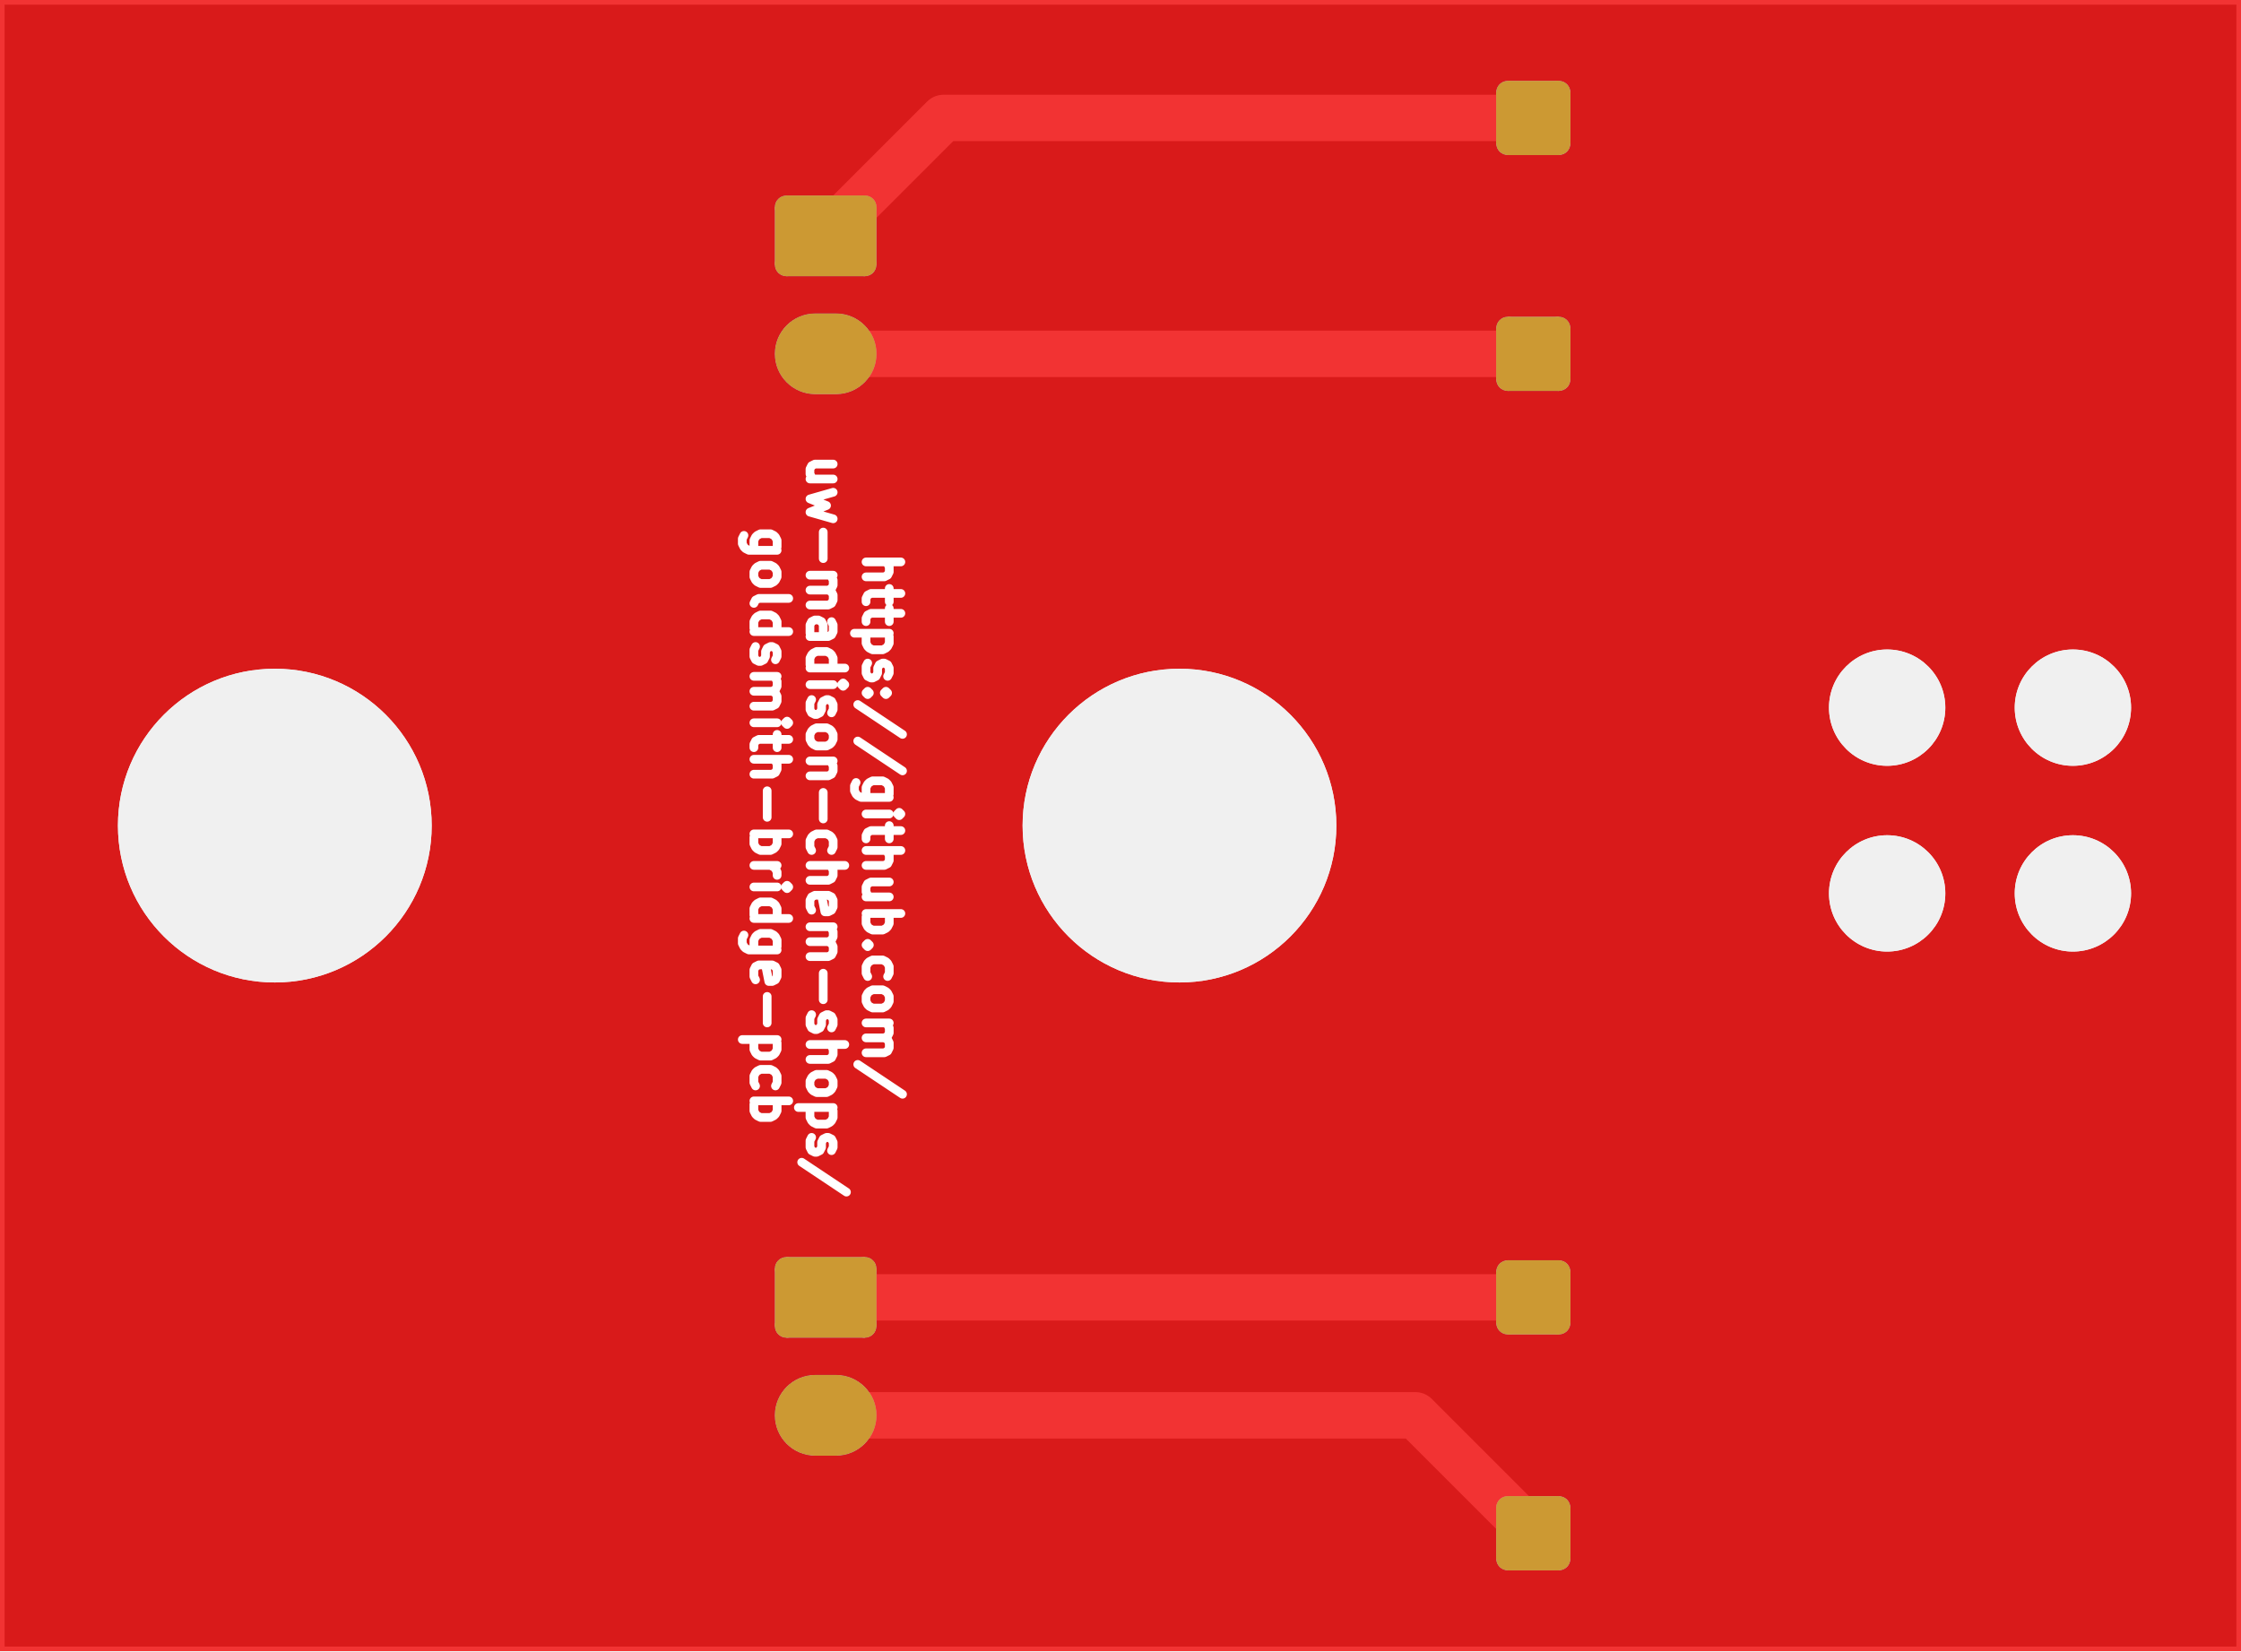
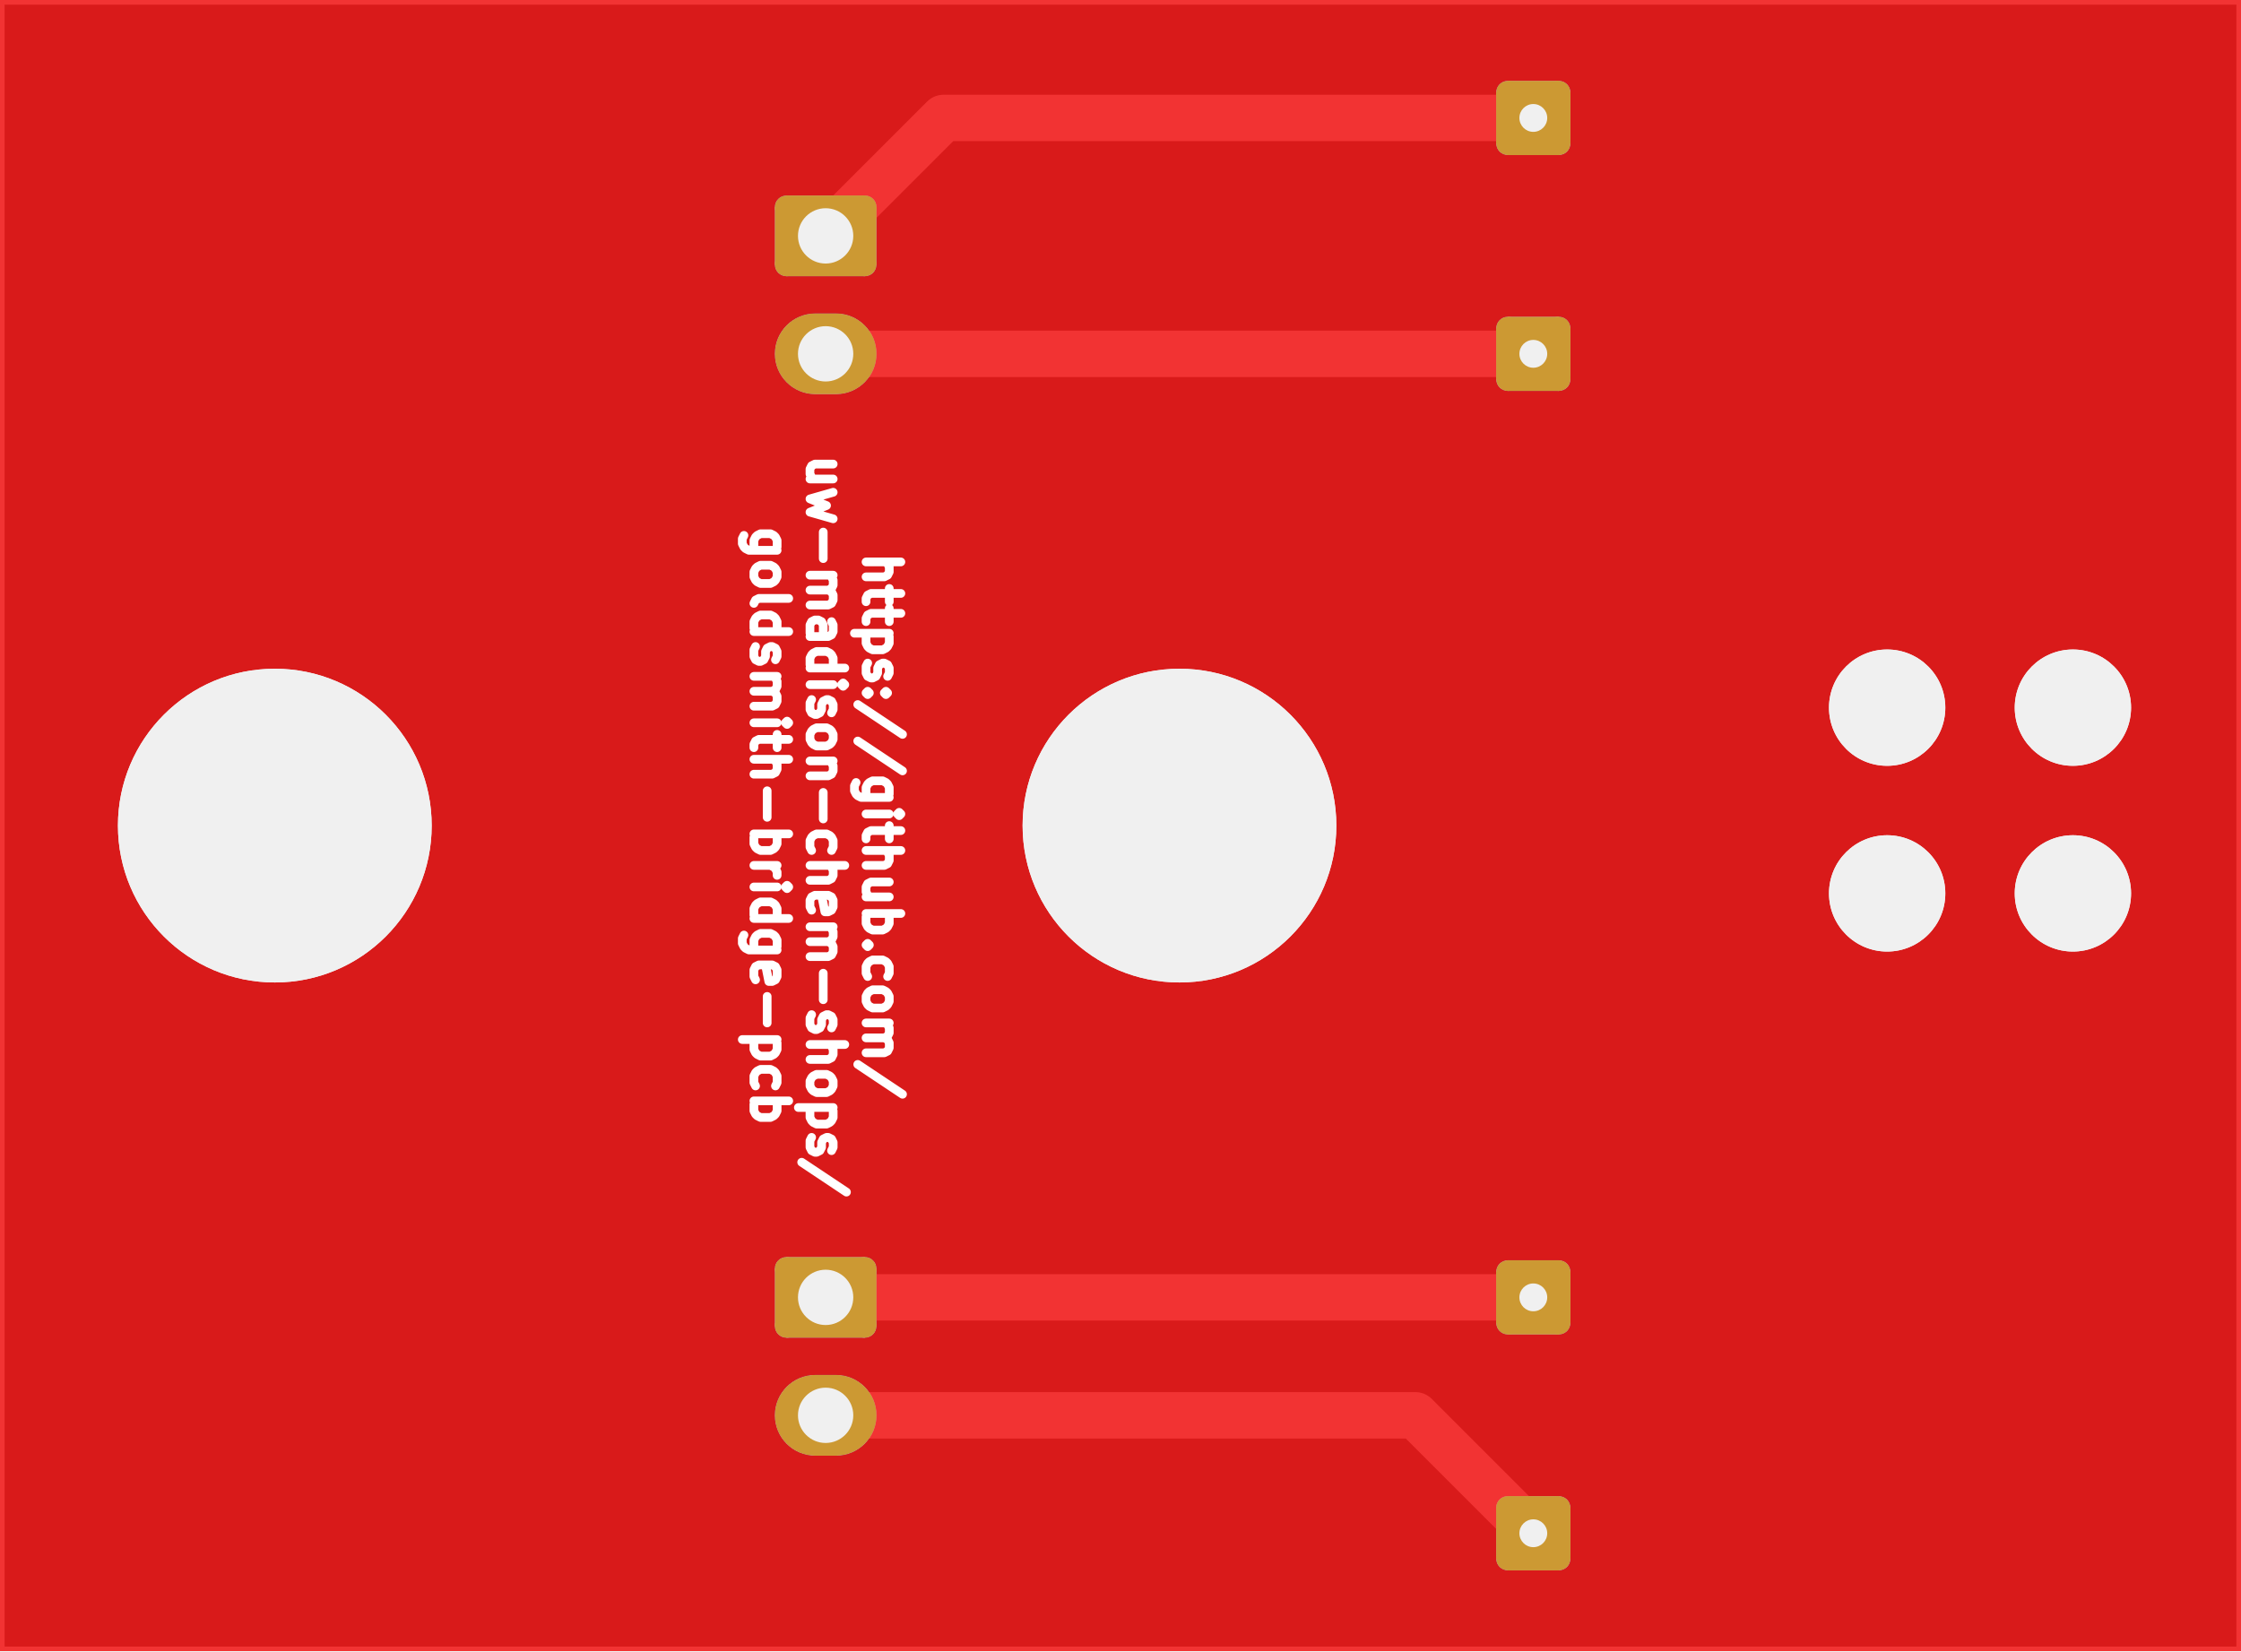
- <svg xmlns="http://www.w3.org/2000/svg" xmlns:xlink="http://www.w3.org/1999/xlink" version="1.1" stroke-linecap="round" stroke-linejoin="round" stroke-width="0" fill-rule="evenodd" clip-rule="evenodd" id="krPhTHJdP06Z_bottom" viewBox="96520 -78740 48260 35560" width="48.26mm" height="35.56mm">
+ <svg xmlns="http://www.w3.org/2000/svg" xmlns:xlink="http://www.w3.org/1999/xlink" version="1.1" stroke-linecap="round" stroke-linejoin="round" stroke-width="0" fill-rule="evenodd" clip-rule="evenodd" id="jpopY6qo-KyX_bottom" viewBox="96520 -78740 48260 35560" width="48.26mm" height="35.56mm">
  <defs>
-     <style>.krPhTHJdP06Z_fr4 {color: #666666;}
- .krPhTHJdP06Z_cu {color: #cccccc;}
- .krPhTHJdP06Z_cf {color: #cc9933;}
- .krPhTHJdP06Z_sm {color: #ff0000; opacity: 0.75;}
- .krPhTHJdP06Z_ss {color: #ffffff;}
- .krPhTHJdP06Z_sp {color: #999999;}
- .krPhTHJdP06Z_out {color: #000000;}</style>
-     <g id="JTS-LpU_KA-X_pad-11">
+     <style>.jpopY6qo-KyX_fr4 {color: #666666;}
+ .jpopY6qo-KyX_cu {color: #cccccc;}
+ .jpopY6qo-KyX_cf {color: #cc9933;}
+ .jpopY6qo-KyX_sm {color: #ff0000; opacity: 0.75;}
+ .jpopY6qo-KyX_ss {color: #ffffff;}
+ .jpopY6qo-KyX_sp {color: #999999;}
+ .jpopY6qo-KyX_out {color: #000000;}</style>
+     <g id="m3W8SH8_fms__pad-11">
      <polygon points="-550,-550 550,-550 550,550 -550,550" />
      <circle cx="-550" cy="-550" r="250" />
      <circle cx="550" cy="-550" r="250" />
      <circle cx="550" cy="550" r="250" />
      <circle cx="-550" cy="550" r="250" />
      <polygon points="-550,-800 550,-800 550,-300 -550,-300" />
      <polygon points="800,-550 800,550 300,550 300,-550" />
      <polygon points="550,300 -550,300 -550,800 550,800" />
      <polygon points="-300,550 -300,-550 -800,-550 -800,550" />
    </g>
-     <g id="JTS-LpU_KA-X_pad-12">
+     <g id="m3W8SH8_fms__pad-12">
      <polygon points="-845,620 -845,-620 845,-620 845,620" />
      <circle cx="-845" cy="620" r="250" />
      <circle cx="-845" cy="-620" r="250" />
      <circle cx="845" cy="-620" r="250" />
      <circle cx="845" cy="620" r="250" />
      <polygon points="-595,620 -595,-620 -1095,-620 -1095,620" />
      <polygon points="-845,-870 845,-870 845,-370 -845,-370" />
      <polygon points="1095,-620 1095,620 595,620 595,-620" />
      <polygon points="845,370 -845,370 -845,870 845,870" />
    </g>
-     <rect x="-1095" y="-870" width="2190" height="1740" rx="870" ry="870" id="JTS-LpU_KA-X_pad-13" />
-     <g id="U1qd0jJJRZLq_pad-10">
+     <rect x="-1095" y="-870" width="2190" height="1740" rx="870" ry="870" id="m3W8SH8_fms__pad-13" />
+     <g id="WYn3-8DPLtjv_pad-10">
      <polygon points="-550,-550 550,-550 550,550 -550,550" />
      <circle cx="-550" cy="-550" r="250" />
      <circle cx="550" cy="-550" r="250" />
      <circle cx="550" cy="550" r="250" />
      <circle cx="-550" cy="550" r="250" />
      <polygon points="-550,-800 550,-800 550,-300 -550,-300" />
      <polygon points="800,-550 800,550 300,550 300,-550" />
      <polygon points="550,300 -550,300 -550,800 550,800" />
      <polygon points="-300,550 -300,-550 -800,-550 -800,550" />
    </g>
-     <g id="U1qd0jJJRZLq_pad-11">
+     <g id="WYn3-8DPLtjv_pad-11">
      <polygon points="-845,620 -845,-620 845,-620 845,620" />
      <circle cx="-845" cy="620" r="250" />
      <circle cx="-845" cy="-620" r="250" />
      <circle cx="845" cy="-620" r="250" />
      <circle cx="845" cy="620" r="250" />
      <polygon points="-595,620 -595,-620 -1095,-620 -1095,620" />
      <polygon points="-845,-870 845,-870 845,-370 -845,-370" />
      <polygon points="1095,-620 1095,620 595,620 595,-620" />
      <polygon points="845,370 -845,370 -845,870 845,870" />
    </g>
-     <rect x="-1095" y="-870" width="2190" height="1740" rx="870" ry="870" id="U1qd0jJJRZLq_pad-12" />
-     <g id="krPhTHJdP06Z_bottom_copper">
+     <rect x="-1095" y="-870" width="2190" height="1740" rx="870" ry="870" id="WYn3-8DPLtjv_pad-12" />
+     <circle cx="0" cy="0" r="11.8" id="OLJ2xQpF1JBF_pad-1" />
+     <circle cx="0" cy="0" r="23.45" id="OLJ2xQpF1JBF_pad-2" />
+     <g id="jpopY6qo-KyX_bottom_copper">
      <path d="M 96520 -43180 144780 -43180 144780 -78740 96520 -78740 96520 -43180" fill="none" stroke-width="200" />
-       <use xlink:href="#JTS-LpU_KA-X_pad-11" x="111760" y="-50800" />
-       <use xlink:href="#JTS-LpU_KA-X_pad-11" x="111760" y="-76200" />
-       <use xlink:href="#JTS-LpU_KA-X_pad-11" x="111760" y="-71120" />
-       <use xlink:href="#JTS-LpU_KA-X_pad-12" x="127000" y="-71120" />
-       <use xlink:href="#JTS-LpU_KA-X_pad-13" x="127000" y="-73660" />
-       <use xlink:href="#JTS-LpU_KA-X_pad-12" x="127000" y="-48260" />
-       <use xlink:href="#JTS-LpU_KA-X_pad-13" x="127000" y="-50800" />
-       <use xlink:href="#JTS-LpU_KA-X_pad-11" x="111760" y="-45720" />
+       <use xlink:href="#m3W8SH8_fms__pad-11" x="111760" y="-50800" />
+       <use xlink:href="#m3W8SH8_fms__pad-11" x="111760" y="-76200" />
+       <use xlink:href="#m3W8SH8_fms__pad-11" x="111760" y="-71120" />
+       <use xlink:href="#m3W8SH8_fms__pad-12" x="127000" y="-71120" />
+       <use xlink:href="#m3W8SH8_fms__pad-13" x="127000" y="-73660" />
+       <use xlink:href="#m3W8SH8_fms__pad-12" x="127000" y="-48260" />
+       <use xlink:href="#m3W8SH8_fms__pad-13" x="127000" y="-50800" />
+       <use xlink:href="#m3W8SH8_fms__pad-11" x="111760" y="-45720" />
      <path d="M 111760 -45720 124460 -45720 127000 -48260 M 111760 -50800 127000 -50800 M 111760 -71120 127000 -71120 M 111760 -76200 114300 -73660 127000 -73660" fill="none" stroke-width="1000" />
    </g>
-     <g id="krPhTHJdP06Z_bottom_soldermask">
-       <use xlink:href="#U1qd0jJJRZLq_pad-10" x="111760" y="-50800" />
-       <use xlink:href="#U1qd0jJJRZLq_pad-10" x="111760" y="-76200" />
-       <use xlink:href="#U1qd0jJJRZLq_pad-10" x="111760" y="-71120" />
-       <use xlink:href="#U1qd0jJJRZLq_pad-11" x="127000" y="-71120" />
-       <use xlink:href="#U1qd0jJJRZLq_pad-12" x="127000" y="-73660" />
-       <use xlink:href="#U1qd0jJJRZLq_pad-11" x="127000" y="-48260" />
-       <use xlink:href="#U1qd0jJJRZLq_pad-12" x="127000" y="-50800" />
-       <use xlink:href="#U1qd0jJJRZLq_pad-10" x="111760" y="-45720" />
+     <g id="jpopY6qo-KyX_bottom_soldermask">
+       <use xlink:href="#WYn3-8DPLtjv_pad-10" x="111760" y="-50800" />
+       <use xlink:href="#WYn3-8DPLtjv_pad-10" x="111760" y="-76200" />
+       <use xlink:href="#WYn3-8DPLtjv_pad-10" x="111760" y="-71120" />
+       <use xlink:href="#WYn3-8DPLtjv_pad-11" x="127000" y="-71120" />
+       <use xlink:href="#WYn3-8DPLtjv_pad-12" x="127000" y="-73660" />
+       <use xlink:href="#WYn3-8DPLtjv_pad-11" x="127000" y="-48260" />
+       <use xlink:href="#WYn3-8DPLtjv_pad-12" x="127000" y="-50800" />
+       <use xlink:href="#WYn3-8DPLtjv_pad-10" x="111760" y="-45720" />
    </g>
-     <g id="krPhTHJdP06Z_bottom_silkscreen">
+     <g id="jpopY6qo-KyX_bottom_silkscreen">
      <path d="M 126129.714 -55281.431 125379.714 -55281.431 M 126129.714 -55602.86 125736.857 -55602.86 125665.428 -55567.145 125629.714 -55495.717 125629.714 -55388.574 125665.428 -55317.145 125701.142 -55281.431 M 125629.714 -55852.859 125629.714 -56138.573 M 125379.714 -55960.002 126022.571 -55960.002 126094 -55995.716 126129.714 -56067.145 126129.714 -56138.573 M 125629.714 -56281.43 125629.714 -56567.144 M 125379.714 -56388.573 126022.571 -56388.573 126094 -56424.287 126129.714 -56495.716 126129.714 -56567.144 M 125629.714 -56817.144 126379.714 -56817.144 M 125665.428 -56817.144 125629.714 -56888.573 125629.714 -57031.43 125665.428 -57102.858 125701.142 -57138.573 125772.571 -57174.287 125986.857 -57174.287 126058.285 -57138.573 126094 -57102.858 126129.714 -57031.43 126129.714 -56888.573 126094 -56817.144 M 126094 -57460.001 126129.714 -57531.429 126129.714 -57674.286 126094 -57745.715 126022.571 -57781.429 125986.857 -57781.429 125915.428 -57745.715 125879.714 -57674.286 125879.714 -57567.144 125844 -57495.715 125772.571 -57460.001 125736.857 -57460.001 125665.428 -57495.715 125629.714 -57567.144 125629.714 -57674.286 125665.428 -57745.715 M 126058.285 -58102.858 126094 -58138.572 126129.714 -58102.858 126094 -58067.144 126058.285 -58102.858 126129.714 -58102.858 M 125665.428 -58102.858 125701.142 -58138.572 125736.857 -58102.858 125701.142 -58067.144 125665.428 -58102.858 125736.857 -58102.858 M 125344 -58995.715 126308.285 -58352.858 M 125344 -59781.429 126308.285 -59138.572 M 125629.714 -60352.858 126236.857 -60352.858 126308.285 -60317.143 126344 -60281.429 126379.714 -60210 126379.714 -60102.858 126344 -60031.429 M 126094 -60352.858 126129.714 -60281.429 126129.714 -60138.572 126094 -60067.143 126058.285 -60031.429 125986.857 -59995.715 125772.571 -59995.715 125701.142 -60031.429 125665.428 -60067.143 125629.714 -60138.572 125629.714 -60281.429 125665.428 -60352.858 M 126129.714 -60710 125629.714 -60710 M 125379.714 -60710 125415.428 -60674.286 125451.142 -60710 125415.428 -60745.714 125379.714 -60710 125451.142 -60710 M 125629.714 -60960 125629.714 -61245.714 M 125379.714 -61067.143 126022.571 -61067.143 126094 -61102.857 126129.714 -61174.286 126129.714 -61245.714 M 126129.714 -61495.714 125379.714 -61495.714 M 126129.714 -61817.143 125736.857 -61817.143 125665.428 -61781.428 125629.714 -61710 125629.714 -61602.857 125665.428 -61531.428 125701.142 -61495.714 M 125629.714 -62495.714 126129.714 -62495.714 M 125629.714 -62174.285 126022.571 -62174.285 126094 -62209.999 126129.714 -62281.428 126129.714 -62388.571 126094 -62459.999 126058.285 -62495.714 M 126129.714 -62852.856 125379.714 -62852.856 M 125665.428 -62852.856 125629.714 -62924.285 125629.714 -63067.142 125665.428 -63138.57 125701.142 -63174.285 125772.571 -63209.999 125986.857 -63209.999 126058.285 -63174.285 126094 -63138.57 126129.714 -63067.142 126129.714 -62924.285 126094 -62852.856 M 126058.285 -63531.427 126094 -63567.141 126129.714 -63531.427 126094 -63495.713 126058.285 -63531.427 126129.714 -63531.427 M 126094 -64209.999 126129.714 -64138.57 126129.714 -63995.713 126094 -63924.284 126058.285 -63888.57 125986.857 -63852.856 125772.571 -63852.856 125701.142 -63888.57 125665.428 -63924.284 125629.714 -63995.713 125629.714 -64138.57 125665.428 -64209.999 M 126129.714 -64638.57 126094 -64567.141 126058.285 -64531.427 125986.857 -64495.713 125772.571 -64495.713 125701.142 -64531.427 125665.428 -64567.141 125629.714 -64638.57 125629.714 -64745.713 125665.428 -64817.141 125701.142 -64852.856 125772.571 -64888.57 125986.857 -64888.57 126058.285 -64852.856 126094 -64817.141 126129.714 -64745.713 126129.714 -64638.57 M 126129.714 -65209.998 125629.714 -65209.998 M 125701.142 -65209.998 125665.428 -65245.712 125629.714 -65317.141 125629.714 -65424.284 125665.428 -65495.712 125736.857 -65531.427 126129.714 -65531.427 M 125736.857 -65531.427 125665.428 -65567.141 125629.714 -65638.569 125629.714 -65745.712 125665.428 -65817.141 125736.857 -65852.855 126129.714 -65852.855 M 125344 -66745.712 126308.285 -66102.855 M 126837.214 -53495.717 127337.214 -53495.717 M 126837.214 -53174.288 127230.071 -53174.288 127301.5 -53210.002 127337.214 -53281.431 127337.214 -53388.574 127301.5 -53460.002 127265.785 -53495.717 M 126837.214 -53781.43 127337.214 -53924.288 126980.071 -54067.145 127337.214 -54210.002 126837.214 -54352.859 M 127051.5 -54638.573 127051.5 -55210.002 M 127337.214 -55567.144 126837.214 -55567.144 M 126908.642 -55567.144 126872.928 -55602.858 126837.214 -55674.287 126837.214 -55781.43 126872.928 -55852.858 126944.357 -55888.573 127337.214 -55888.573 M 126944.357 -55888.573 126872.928 -55924.287 126837.214 -55995.715 126837.214 -56102.858 126872.928 -56174.287 126944.357 -56210.001 127337.214 -56210.001 M 127337.214 -56888.573 126944.357 -56888.573 126872.928 -56852.858 126837.214 -56781.43 126837.214 -56638.573 126872.928 -56567.144 M 127301.5 -56888.573 127337.214 -56817.144 127337.214 -56638.573 127301.5 -56567.144 127230.071 -56531.43 127158.642 -56531.43 127087.214 -56567.144 127051.5 -56638.573 127051.5 -56817.144 127015.785 -56888.573 M 127337.214 -57567.144 126587.214 -57567.144 M 127301.5 -57567.144 127337.214 -57495.715 127337.214 -57352.858 127301.5 -57281.429 127265.785 -57245.715 127194.357 -57210.001 126980.071 -57210.001 126908.642 -57245.715 126872.928 -57281.429 126837.214 -57352.858 126837.214 -57495.715 126872.928 -57567.144 M 127337.214 -57924.286 126837.214 -57924.286 M 126587.214 -57924.286 126622.928 -57888.572 126658.642 -57924.286 126622.928 -57960 126587.214 -57924.286 126658.642 -57924.286 M 127301.5 -58245.715 127337.214 -58317.143 127337.214 -58460 127301.5 -58531.429 127230.071 -58567.143 127194.357 -58567.143 127122.928 -58531.429 127087.214 -58460 127087.214 -58352.858 127051.5 -58281.429 126980.071 -58245.715 126944.357 -58245.715 126872.928 -58281.429 126837.214 -58352.858 126837.214 -58460 126872.928 -58531.429 M 127337.214 -58995.715 127301.5 -58924.286 127265.785 -58888.572 127194.357 -58852.858 126980.071 -58852.858 126908.642 -58888.572 126872.928 -58924.286 126837.214 -58995.715 126837.214 -59102.858 126872.928 -59174.286 126908.642 -59210.001 126980.071 -59245.715 127194.357 -59245.715 127265.785 -59210.001 127301.5 -59174.286 127337.214 -59102.858 127337.214 -58995.715 M 126837.214 -59567.143 127337.214 -59567.143 M 126908.642 -59567.143 126872.928 -59602.857 126837.214 -59674.286 126837.214 -59781.429 126872.928 -59852.857 126944.357 -59888.572 127337.214 -59888.572 M 127051.5 -60245.714 127051.5 -60817.143 M 127301.5 -61495.714 127337.214 -61424.285 127337.214 -61281.428 127301.5 -61209.999 127265.785 -61174.285 127194.357 -61138.571 126980.071 -61138.571 126908.642 -61174.285 126872.928 -61209.999 126837.214 -61281.428 126837.214 -61424.285 126872.928 -61495.714 M 127337.214 -61817.142 126587.214 -61817.142 M 127337.214 -62138.571 126944.357 -62138.571 126872.928 -62102.856 126837.214 -62031.428 126837.214 -61924.285 126872.928 -61852.856 126908.642 -61817.142 M 127301.5 -62781.427 127337.214 -62709.999 127337.214 -62567.142 127301.5 -62495.713 127230.071 -62459.999 126944.357 -62459.999 126872.928 -62495.713 126837.214 -62567.142 126837.214 -62709.999 126872.928 -62781.427 126944.357 -62817.142 127015.785 -62817.142 127087.214 -62459.999 M 127337.214 -63138.57 126837.214 -63138.57 M 126908.642 -63138.57 126872.928 -63174.284 126837.214 -63245.713 126837.214 -63352.856 126872.928 -63424.284 126944.357 -63459.999 127337.214 -63459.999 M 126944.357 -63459.999 126872.928 -63495.713 126837.214 -63567.141 126837.214 -63674.284 126872.928 -63745.713 126944.357 -63781.427 127337.214 -63781.427 M 127051.5 -64138.57 127051.5 -64709.999 M 127301.5 -65031.427 127337.214 -65102.855 127337.214 -65245.712 127301.5 -65317.141 127230.071 -65352.855 127194.357 -65352.855 127122.928 -65317.141 127087.214 -65245.712 127087.214 -65138.57 127051.5 -65067.141 126980.071 -65031.427 126944.357 -65031.427 126872.928 -65067.141 126837.214 -65138.57 126837.214 -65245.712 126872.928 -65317.141 M 127337.214 -65674.284 126587.214 -65674.284 M 127337.214 -65995.713 126944.357 -65995.713 126872.928 -65959.998 126837.214 -65888.57 126837.214 -65781.427 126872.928 -65709.998 126908.642 -65674.284 M 127337.214 -66459.998 127301.5 -66388.569 127265.785 -66352.855 127194.357 -66317.141 126980.071 -66317.141 126908.642 -66352.855 126872.928 -66388.569 126837.214 -66459.998 126837.214 -66567.141 126872.928 -66638.569 126908.642 -66674.284 126980.071 -66709.998 127194.357 -66709.998 127265.785 -66674.284 127301.5 -66638.569 127337.214 -66567.141 127337.214 -66459.998 M 126837.214 -67031.426 127587.214 -67031.426 M 126872.928 -67031.426 126837.214 -67102.855 126837.214 -67245.712 126872.928 -67317.14 126908.642 -67352.855 126980.071 -67388.569 127194.357 -67388.569 127265.785 -67352.855 127301.5 -67317.14 127337.214 -67245.712 127337.214 -67102.855 127301.5 -67031.426 M 127301.5 -67674.283 127337.214 -67745.711 127337.214 -67888.568 127301.5 -67959.997 127230.071 -67995.711 127194.357 -67995.711 127122.928 -67959.997 127087.214 -67888.568 127087.214 -67781.426 127051.5 -67709.997 126980.071 -67674.283 126944.357 -67674.283 126872.928 -67709.997 126837.214 -67781.426 126837.214 -67888.568 126872.928 -67959.997 M 126551.5 -68852.854 127515.785 -68209.997 M 128044.714 -55031.431 128651.857 -55031.431 128723.285 -54995.716 128759 -54960.002 128794.714 -54888.573 128794.714 -54781.431 128759 -54710.002 M 128509 -55031.431 128544.714 -54960.002 128544.714 -54817.145 128509 -54745.716 128473.285 -54710.002 128401.857 -54674.288 128187.571 -54674.288 128116.142 -54710.002 128080.428 -54745.716 128044.714 -54817.145 128044.714 -54960.002 128080.428 -55031.431 M 128544.714 -55495.716 128509 -55424.287 128473.285 -55388.573 128401.857 -55352.859 128187.571 -55352.859 128116.142 -55388.573 128080.428 -55424.287 128044.714 -55495.716 128044.714 -55602.859 128080.428 -55674.287 128116.142 -55710.002 128187.571 -55745.716 128401.857 -55745.716 128473.285 -55710.002 128509 -55674.287 128544.714 -55602.859 128544.714 -55495.716 M 128544.714 -56174.287 128509 -56102.858 128437.571 -56067.144 127794.714 -56067.144 M 128544.714 -56781.43 127794.714 -56781.43 M 128509 -56781.43 128544.714 -56710.001 128544.714 -56567.144 128509 -56495.715 128473.285 -56460.001 128401.857 -56424.287 128187.571 -56424.287 128116.142 -56460.001 128080.428 -56495.715 128044.714 -56567.144 128044.714 -56710.001 128080.428 -56781.43 M 128509 -57102.858 128544.714 -57174.286 128544.714 -57317.143 128509 -57388.572 128437.571 -57424.286 128401.857 -57424.286 128330.428 -57388.572 128294.714 -57317.143 128294.714 -57210.001 128259 -57138.572 128187.571 -57102.858 128151.857 -57102.858 128080.428 -57138.572 128044.714 -57210.001 128044.714 -57317.143 128080.428 -57388.572 M 128544.714 -57745.715 128044.714 -57745.715 M 128116.142 -57745.715 128080.428 -57781.429 128044.714 -57852.858 128044.714 -57960.001 128080.428 -58031.429 128151.857 -58067.144 128544.714 -58067.144 M 128151.857 -58067.144 128080.428 -58102.858 128044.714 -58174.286 128044.714 -58281.429 128080.428 -58352.858 128151.857 -58388.572 128544.714 -58388.572 M 128544.714 -58745.715 128044.714 -58745.715 M 127794.714 -58745.715 127830.428 -58710.001 127866.142 -58745.715 127830.428 -58781.429 127794.714 -58745.715 127866.142 -58745.715 M 128044.714 -58995.715 128044.714 -59281.429 M 127794.714 -59102.858 128437.571 -59102.858 128509 -59138.572 128544.714 -59210.001 128544.714 -59281.429 M 128544.714 -59531.429 127794.714 -59531.429 M 128544.714 -59852.858 128151.857 -59852.858 128080.428 -59817.143 128044.714 -59745.715 128044.714 -59638.572 128080.428 -59567.143 128116.142 -59531.429 M 128259 -60210 128259 -60781.429 M 128544.714 -61138.571 127794.714 -61138.571 M 128080.428 -61138.571 128044.714 -61210 128044.714 -61352.857 128080.428 -61424.285 128116.142 -61460 128187.571 -61495.714 128401.857 -61495.714 128473.285 -61460 128509 -61424.285 128544.714 -61352.857 128544.714 -61210 128509 -61138.571 M 128544.714 -61817.142 128044.714 -61817.142 M 128187.571 -61817.142 128116.142 -61852.856 128080.428 -61888.571 128044.714 -61959.999 128044.714 -62031.428 M 128544.714 -62281.428 128044.714 -62281.428 M 127794.714 -62281.428 127830.428 -62245.714 127866.142 -62281.428 127830.428 -62317.142 127794.714 -62281.428 127866.142 -62281.428 M 128544.714 -62960 127794.714 -62960 M 128509 -62960 128544.714 -62888.571 128544.714 -62745.714 128509 -62674.285 128473.285 -62638.571 128401.857 -62602.857 128187.571 -62602.857 128116.142 -62638.571 128080.428 -62674.285 128044.714 -62745.714 128044.714 -62888.571 128080.428 -62960 M 128044.714 -63638.571 128651.857 -63638.571 128723.285 -63602.856 128759 -63567.142 128794.714 -63495.713 128794.714 -63388.571 128759 -63317.142 M 128509 -63638.571 128544.714 -63567.142 128544.714 -63424.285 128509 -63352.856 128473.285 -63317.142 128401.857 -63281.428 128187.571 -63281.428 128116.142 -63317.142 128080.428 -63352.856 128044.714 -63424.285 128044.714 -63567.142 128080.428 -63638.571 M 128509 -64281.427 128544.714 -64209.999 128544.714 -64067.142 128509 -63995.713 128437.571 -63959.999 128151.857 -63959.999 128080.428 -63995.713 128044.714 -64067.142 128044.714 -64209.999 128080.428 -64281.427 128151.857 -64317.142 128223.285 -64317.142 128294.714 -63959.999 M 128259 -64638.57 128259 -65209.999 M 128044.714 -65567.141 128794.714 -65567.141 M 128080.428 -65567.141 128044.714 -65638.57 128044.714 -65781.427 128080.428 -65852.855 128116.142 -65888.57 128187.571 -65924.284 128401.857 -65924.284 128473.285 -65888.57 128509 -65852.855 128544.714 -65781.427 128544.714 -65638.57 128509 -65567.141 M 128509 -66567.141 128544.714 -66495.712 128544.714 -66352.855 128509 -66281.426 128473.285 -66245.712 128401.857 -66209.998 128187.571 -66209.998 128116.142 -66245.712 128080.428 -66281.426 128044.714 -66352.855 128044.714 -66495.712 128080.428 -66567.141 M 128544.714 -66888.569 127794.714 -66888.569 M 128080.428 -66888.569 128044.714 -66959.998 128044.714 -67102.855 128080.428 -67174.283 128116.142 -67209.998 128187.571 -67245.712 128401.857 -67245.712 128473.285 -67209.998 128509 -67174.283 128544.714 -67102.855 128544.714 -66959.998 128509 -66888.569" fill="none" stroke-width="187.5" />
    </g>
-     <clipPath id="krPhTHJdP06Z_bottom_outline">
-       <path d="M 101392.5 -58420 A 1252.5 1252.5 0 0 1 98887.5 -58420 1252.5 1252.5 0 0 1 101392.5 -58420 M 105392.5 -58420 A 1252.5 1252.5 0 0 1 102887.5 -58420 1252.5 1252.5 0 0 1 105392.5 -58420 M 142240 -60960 A 3378.2 3378.2 0 0 1 135483.6 -60960 3378.2 3378.2 0 0 1 142240 -60960 M 101392.5 -62420 A 1252.5 1252.5 0 0 1 98887.5 -62420 1252.5 1252.5 0 0 1 101392.5 -62420 M 105392.5 -62420 A 1252.5 1252.5 0 0 1 102887.5 -62420 1252.5 1252.5 0 0 1 105392.5 -62420 M 122758.2 -60960 A 3378.2 3378.2 0 0 1 116001.8 -60960 3378.2 3378.2 0 0 1 122758.2 -60960 M 96520 -43180 144780 -43180 144780 -78740 96520 -78740 96520 -43180" fill="none" stroke-width="200" />
+     <g id="jpopY6qo-KyX_bottom_drill1" transform="scale(25.4,25.4)">
+       <use xlink:href="#OLJ2xQpF1JBF_pad-1" x="4400" y="-1800" />
+       <use xlink:href="#OLJ2xQpF1JBF_pad-1" x="4400" y="-2000" />
+       <use xlink:href="#OLJ2xQpF1JBF_pad-1" x="4400" y="-2800" />
+       <use xlink:href="#OLJ2xQpF1JBF_pad-1" x="4400" y="-3000" />
+       <use xlink:href="#OLJ2xQpF1JBF_pad-2" x="5000" y="-1900" />
+       <use xlink:href="#OLJ2xQpF1JBF_pad-2" x="5000" y="-2000" />
+       <use xlink:href="#OLJ2xQpF1JBF_pad-2" x="5000" y="-2800" />
+       <use xlink:href="#OLJ2xQpF1JBF_pad-2" x="5000" y="-2900" />
+     </g>
+     <clipPath id="jpopY6qo-KyX_bottom_outline">
+       <path d="M 101392.5 -58420 A 1252.5 1252.5 0 0 1 98887.5 -58420 1252.5 1252.5 0 0 1 101392.5 -58420 M 96520 -43180 144780 -43180 144780 -78740 96520 -78740 96520 -43180 M 105392.5 -58420 A 1252.5 1252.5 0 0 1 102887.5 -58420 1252.5 1252.5 0 0 1 105392.5 -58420 M 142240 -60960 A 3378.2 3378.2 0 0 1 135483.6 -60960 3378.2 3378.2 0 0 1 142240 -60960 M 101392.5 -62420 A 1252.5 1252.5 0 0 1 98887.5 -62420 1252.5 1252.5 0 0 1 101392.5 -62420 M 105392.5 -62420 A 1252.5 1252.5 0 0 1 102887.5 -62420 1252.5 1252.5 0 0 1 105392.5 -62420 M 122758.2 -60960 A 3378.2 3378.2 0 0 1 116001.8 -60960 3378.2 3378.2 0 0 1 122758.2 -60960" fill="none" stroke-width="200" />
    </clipPath>
-     <mask id="krPhTHJdP06Z_bottom_mech-mask">
+     <mask id="jpopY6qo-KyX_bottom_mech-mask">
      <g fill="#000" stroke="#000">
        <rect x="96520" y="-78740" width="48260" height="35560" fill="#fff" />
+         <use xlink:href="#jpopY6qo-KyX_bottom_drill1" />
      </g>
    </mask>
-     <mask id="krPhTHJdP06Z_bottom_cf-mask">
+     <mask id="jpopY6qo-KyX_bottom_cf-mask">
      <g fill="#fff" stroke="#fff">
-         <use xlink:href="#krPhTHJdP06Z_bottom_soldermask" />
+         <use xlink:href="#jpopY6qo-KyX_bottom_soldermask" />
      </g>
    </mask>
-     <mask id="krPhTHJdP06Z_bottom_sm-mask">
+     <mask id="jpopY6qo-KyX_bottom_sm-mask">
      <g fill="#000" stroke="#000">
        <rect x="96520" y="-78740" width="48260" height="35560" fill="#fff" />
-         <use xlink:href="#krPhTHJdP06Z_bottom_soldermask" />
+         <use xlink:href="#jpopY6qo-KyX_bottom_soldermask" />
      </g>
    </mask>
  </defs>
  <g transform="translate(0,-121920) scale(1,-1)">
-     <g mask="url(#krPhTHJdP06Z_bottom_mech-mask)" clip-path="url(#krPhTHJdP06Z_bottom_outline)" transform="translate(241300,0) scale(-1,1)">
-       <rect x="96520" y="-78740" width="48260" height="35560" fill="currentColor" class="krPhTHJdP06Z_fr4" />
-       <use xlink:href="#krPhTHJdP06Z_bottom_copper" fill="currentColor" stroke="currentColor" class="krPhTHJdP06Z_cu" />
-       <use xlink:href="#krPhTHJdP06Z_bottom_copper" fill="currentColor" stroke="currentColor" class="krPhTHJdP06Z_cf" mask="url(#krPhTHJdP06Z_bottom_cf-mask)" />
-       <g mask="url(#krPhTHJdP06Z_bottom_sm-mask)">
-         <rect x="96520" y="-78740" width="48260" height="35560" fill="currentColor" class="krPhTHJdP06Z_sm" />
-         <use xlink:href="#krPhTHJdP06Z_bottom_silkscreen" fill="currentColor" stroke="currentColor" class="krPhTHJdP06Z_ss" />
+     <g mask="url(#jpopY6qo-KyX_bottom_mech-mask)" clip-path="url(#jpopY6qo-KyX_bottom_outline)" transform="translate(241300,0) scale(-1,1)">
+       <rect x="96520" y="-78740" width="48260" height="35560" fill="currentColor" class="jpopY6qo-KyX_fr4" />
+       <use xlink:href="#jpopY6qo-KyX_bottom_copper" fill="currentColor" stroke="currentColor" class="jpopY6qo-KyX_cu" />
+       <use xlink:href="#jpopY6qo-KyX_bottom_copper" fill="currentColor" stroke="currentColor" class="jpopY6qo-KyX_cf" mask="url(#jpopY6qo-KyX_bottom_cf-mask)" />
+       <g mask="url(#jpopY6qo-KyX_bottom_sm-mask)">
+         <rect x="96520" y="-78740" width="48260" height="35560" fill="currentColor" class="jpopY6qo-KyX_sm" />
+         <use xlink:href="#jpopY6qo-KyX_bottom_silkscreen" fill="currentColor" stroke="currentColor" class="jpopY6qo-KyX_ss" />
      </g>
    </g>
  </g>
</svg>
